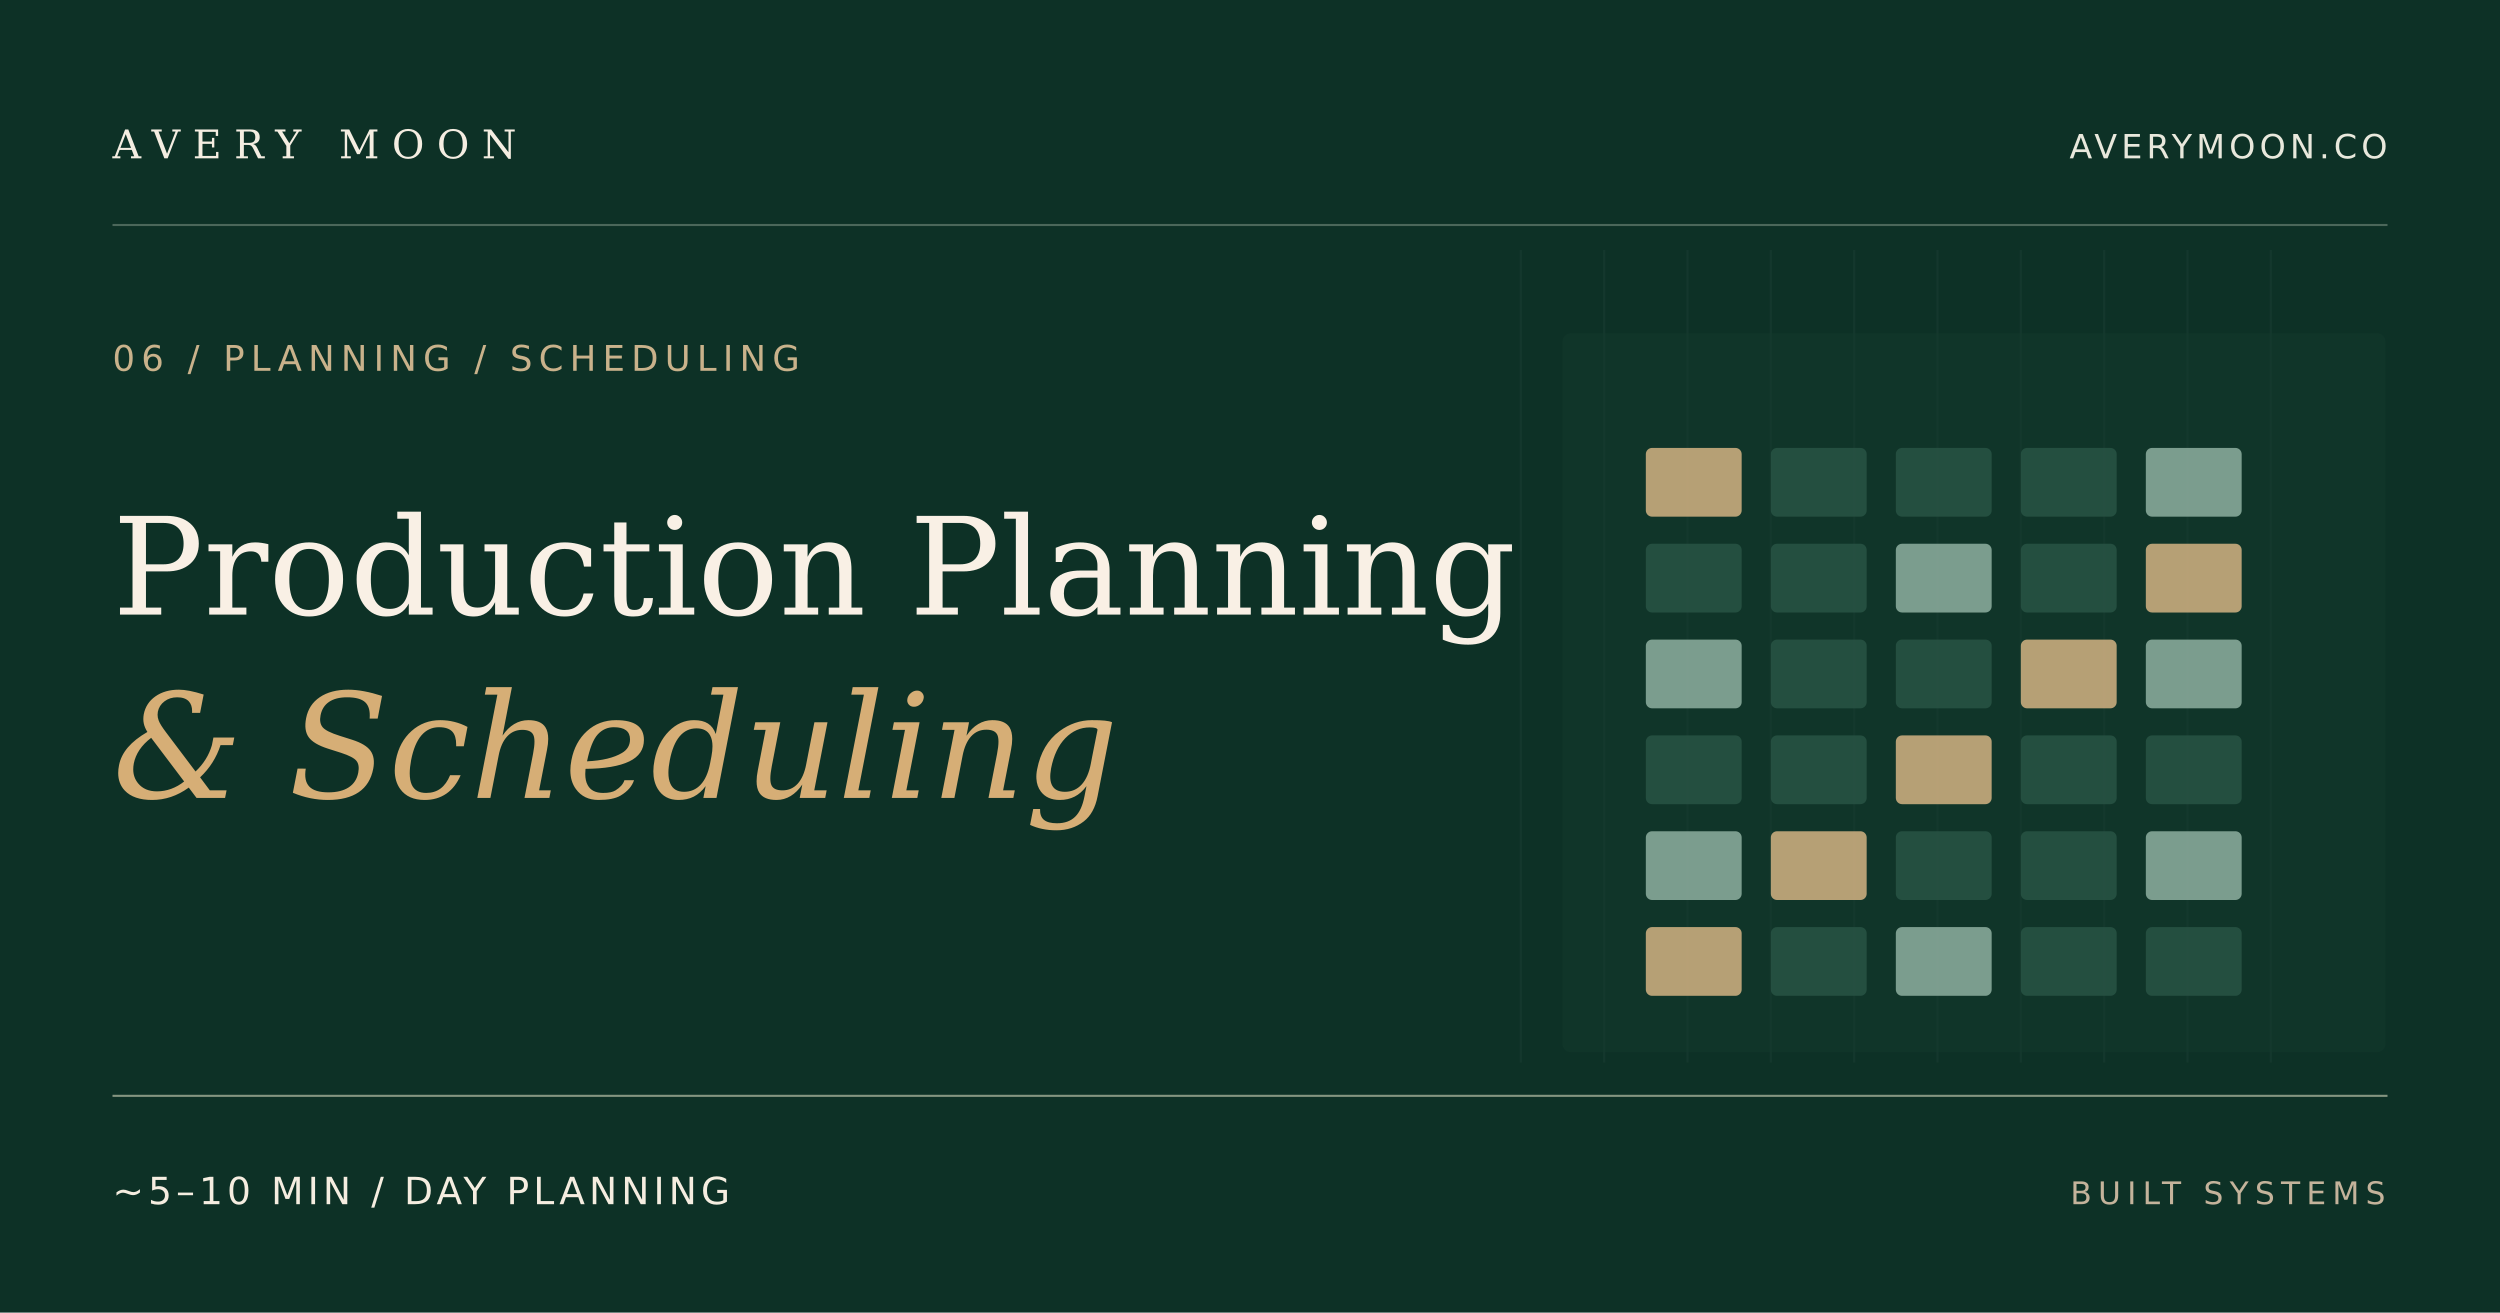
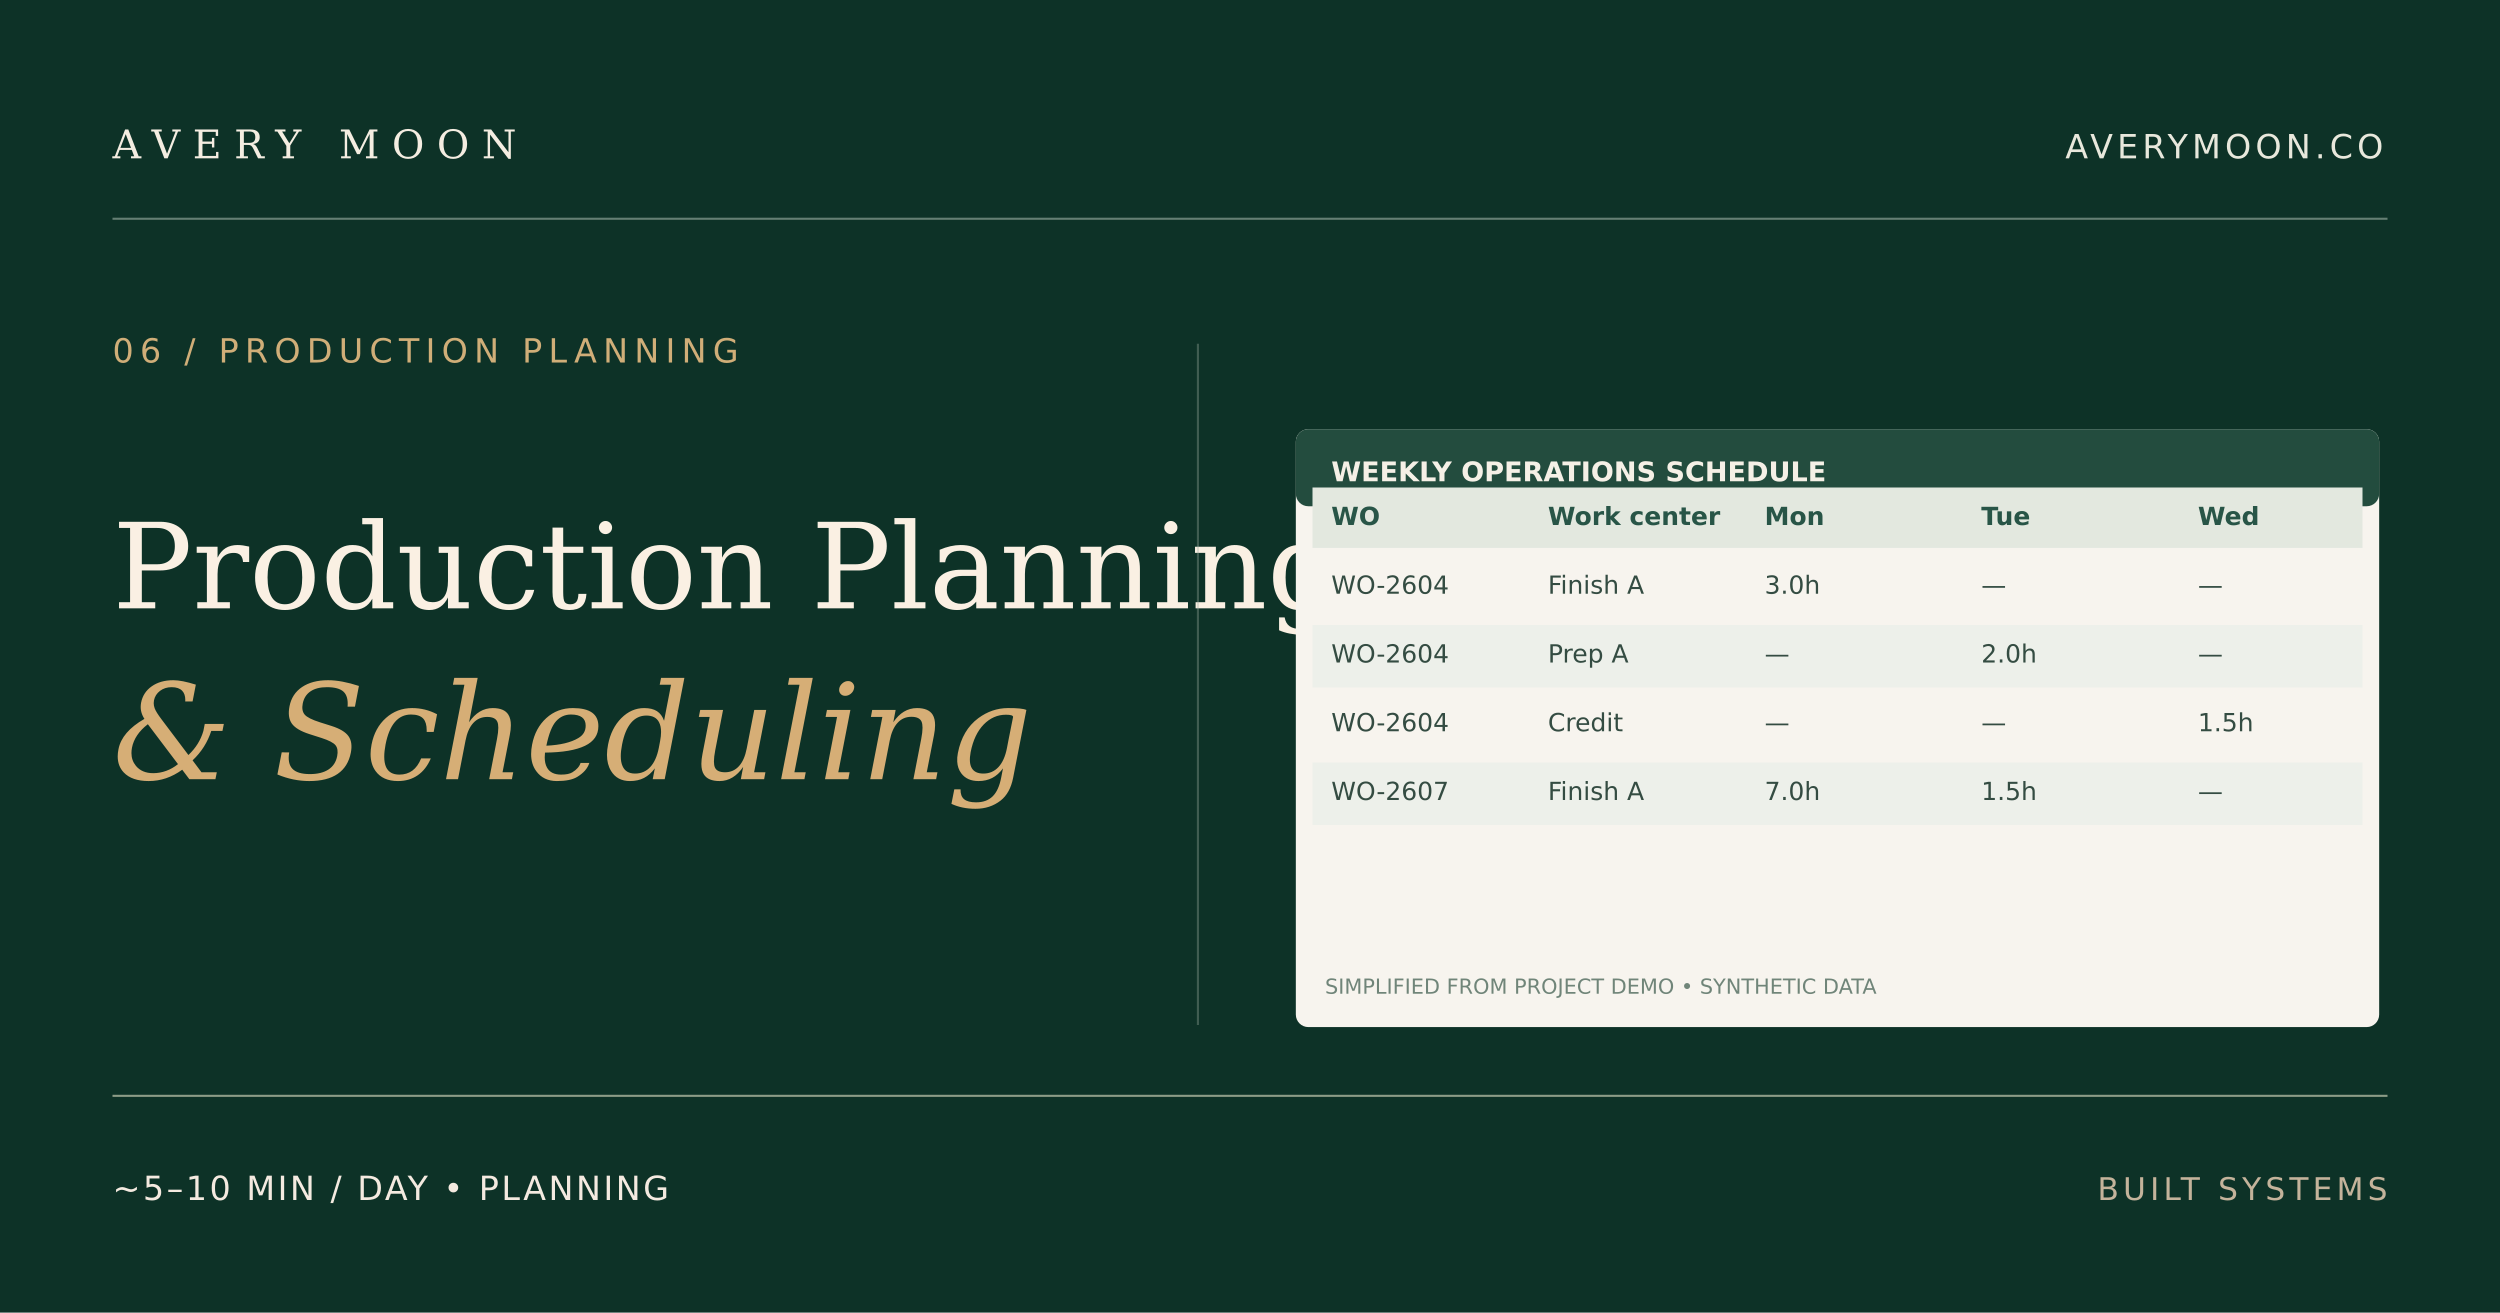
<svg xmlns="http://www.w3.org/2000/svg" width="1200" height="630" viewBox="0 0 1200 630">
  <rect width="1200" height="630" fill="#092B22" />
-   <rect width="1200" height="630" fill="#143B2E" opacity=".35" />
-   <path d="M730 120v390 M770 120v390 M810 120v390 M850 120v390 M890 120v390 M930 120v390 M970 120v390 M1010 120v390 M1050 120v390 M1090 120v390" stroke="#91AD9E" opacity=".055" />
+   <rect width="1200" height="630" fill="#153C2F" opacity=".40" />
  <text x="54" y="76" fill="#F4EDE1" font-family="Georgia,DejaVu Serif,serif" font-size="19" letter-spacing="6">AVERY MOON</text>
-   <text x="1146" y="76" text-anchor="end" fill="#E8E8DC" font-family="DejaVu Sans,sans-serif" font-size="16" letter-spacing="2">AVERYMOON.CO</text>
-   <line x1="54" y1="108" x2="1146" y2="108" stroke="#97A99A" opacity=".45" />
-   <text x="54" y="178" fill="#C9B28B" font-family="DejaVu Sans,sans-serif" font-size="17" letter-spacing="3">06  /  PLANNING / SCHEDULING</text>
-   <text x="54" y="295" fill="#F9F0E5" font-family="Georgia,DejaVu Serif,serif" font-size="65">Production Planning</text>
-   <text x="54" y="383" fill="#D6AE76" font-family="Georgia,DejaVu Serif,serif" font-size="70" font-style="italic">&amp; Scheduling</text>
-   <rect x="750" y="160" width="395" height="345" fill="#14392C" opacity=".52" rx="4" />
+   <text x="1144" y="76" text-anchor="end" fill="#E8E8DC" font-family="DejaVu Sans,sans-serif" font-size="16" letter-spacing="2">AVERYMOON.CO</text>
+   <line x1="54" y1="105" x2="1146" y2="105" stroke="#9EB3A6" opacity=".6" />
+   <text x="54" y="174" fill="#D0AE78" font-family="DejaVu Sans,sans-serif" font-size="16" letter-spacing="3">06 / PRODUCTION PLANNING</text>
+   <text x="54" y="292" fill="#FAF0E3" font-family="Georgia,DejaVu Serif,serif" font-size="57">Production Planning</text>
+   <text x="54" y="374" fill="#D6AE76" font-family="Georgia,DejaVu Serif,serif" font-size="64" font-style="italic">&amp; Scheduling</text>
+   <path d="M575 165V492" stroke="#A0B0A4" opacity=".35" />
  <g>
-     <rect x="790" y="215" width="46" height="33" rx="3" fill="#D4B383" opacity=".85" />
-     <rect x="850" y="215" width="46" height="33" rx="3" fill="#285344" opacity=".85" />
-     <rect x="910" y="215" width="46" height="33" rx="3" fill="#285344" opacity=".85" />
-     <rect x="970" y="215" width="46" height="33" rx="3" fill="#285344" opacity=".85" />
-     <rect x="1030" y="215" width="46" height="33" rx="3" fill="#8EAFA0" opacity=".85" />
-     <rect x="790" y="261" width="46" height="33" rx="3" fill="#285344" opacity=".85" />
-     <rect x="850" y="261" width="46" height="33" rx="3" fill="#285344" opacity=".85" />
-     <rect x="910" y="261" width="46" height="33" rx="3" fill="#8EAFA0" opacity=".85" />
-     <rect x="970" y="261" width="46" height="33" rx="3" fill="#285344" opacity=".85" />
-     <rect x="1030" y="261" width="46" height="33" rx="3" fill="#D4B383" opacity=".85" />
-     <rect x="790" y="307" width="46" height="33" rx="3" fill="#8EAFA0" opacity=".85" />
-     <rect x="850" y="307" width="46" height="33" rx="3" fill="#285344" opacity=".85" />
-     <rect x="910" y="307" width="46" height="33" rx="3" fill="#285344" opacity=".85" />
-     <rect x="970" y="307" width="46" height="33" rx="3" fill="#D4B383" opacity=".85" />
-     <rect x="1030" y="307" width="46" height="33" rx="3" fill="#8EAFA0" opacity=".85" />
-     <rect x="790" y="353" width="46" height="33" rx="3" fill="#285344" opacity=".85" />
-     <rect x="850" y="353" width="46" height="33" rx="3" fill="#285344" opacity=".85" />
-     <rect x="910" y="353" width="46" height="33" rx="3" fill="#D4B383" opacity=".85" />
-     <rect x="970" y="353" width="46" height="33" rx="3" fill="#285344" opacity=".85" />
-     <rect x="1030" y="353" width="46" height="33" rx="3" fill="#285344" opacity=".85" />
-     <rect x="790" y="399" width="46" height="33" rx="3" fill="#8EAFA0" opacity=".85" />
-     <rect x="850" y="399" width="46" height="33" rx="3" fill="#D4B383" opacity=".85" />
-     <rect x="910" y="399" width="46" height="33" rx="3" fill="#285344" opacity=".85" />
-     <rect x="970" y="399" width="46" height="33" rx="3" fill="#285344" opacity=".85" />
-     <rect x="1030" y="399" width="46" height="33" rx="3" fill="#8EAFA0" opacity=".85" />
-     <rect x="790" y="445" width="46" height="33" rx="3" fill="#D4B383" opacity=".85" />
-     <rect x="850" y="445" width="46" height="33" rx="3" fill="#285344" opacity=".85" />
-     <rect x="910" y="445" width="46" height="33" rx="3" fill="#8EAFA0" opacity=".85" />
-     <rect x="970" y="445" width="46" height="33" rx="3" fill="#285344" opacity=".85" />
-     <rect x="1030" y="445" width="46" height="33" rx="3" fill="#285344" opacity=".85" />
+     <rect x="622" y="206" width="520" height="287" rx="6" fill="#F7F4EE" />
+     <rect x="622" y="206" width="520" height="37" rx="6" fill="#234C3E" />
+     <text x="639" y="231" font-family="DejaVu Sans,sans-serif" font-size="13" font-weight="bold" fill="#F5F0E6">WEEKLY OPERATIONS SCHEDULE</text>
+     <rect x="630" y="234" width="504" height="29" fill="#E3E8DF" />
+     <text x="639" y="252" font-family="DejaVu Sans,sans-serif" font-size="12" font-weight="bold" fill="#285547">WO</text>
+     <text x="743" y="252" font-family="DejaVu Sans,sans-serif" font-size="12" font-weight="bold" fill="#285547">Work center</text>
+     <text x="847" y="252" font-family="DejaVu Sans,sans-serif" font-size="12" font-weight="bold" fill="#285547">Mon</text>
+     <text x="951" y="252" font-family="DejaVu Sans,sans-serif" font-size="12" font-weight="bold" fill="#285547">Tue</text>
+     <text x="1055" y="252" font-family="DejaVu Sans,sans-serif" font-size="12" font-weight="bold" fill="#285547">Wed</text>
+     <text x="639" y="285" font-family="DejaVu Sans,sans-serif" font-size="12" font-weight="normal" fill="#344C42">WO-2604</text>
+     <text x="743" y="285" font-family="DejaVu Sans,sans-serif" font-size="12" font-weight="normal" fill="#344C42">Finish A</text>
+     <text x="847" y="285" font-family="DejaVu Sans,sans-serif" font-size="12" font-weight="normal" fill="#344C42">3.0h</text>
+     <text x="951" y="285" font-family="DejaVu Sans,sans-serif" font-size="12" font-weight="normal" fill="#344C42">—</text>
+     <text x="1055" y="285" font-family="DejaVu Sans,sans-serif" font-size="12" font-weight="normal" fill="#344C42">—</text>
+     <rect x="630" y="300" width="504" height="30" fill="#EDF0EA" />
+     <text x="639" y="318" font-family="DejaVu Sans,sans-serif" font-size="12" font-weight="normal" fill="#344C42">WO-2604</text>
+     <text x="743" y="318" font-family="DejaVu Sans,sans-serif" font-size="12" font-weight="normal" fill="#344C42">Prep A</text>
+     <text x="847" y="318" font-family="DejaVu Sans,sans-serif" font-size="12" font-weight="normal" fill="#344C42">—</text>
+     <text x="951" y="318" font-family="DejaVu Sans,sans-serif" font-size="12" font-weight="normal" fill="#344C42">2.0h</text>
+     <text x="1055" y="318" font-family="DejaVu Sans,sans-serif" font-size="12" font-weight="normal" fill="#344C42">—</text>
+     <text x="639" y="351" font-family="DejaVu Sans,sans-serif" font-size="12" font-weight="normal" fill="#344C42">WO-2604</text>
+     <text x="743" y="351" font-family="DejaVu Sans,sans-serif" font-size="12" font-weight="normal" fill="#344C42">Credit</text>
+     <text x="847" y="351" font-family="DejaVu Sans,sans-serif" font-size="12" font-weight="normal" fill="#344C42">—</text>
+     <text x="951" y="351" font-family="DejaVu Sans,sans-serif" font-size="12" font-weight="normal" fill="#344C42">—</text>
+     <text x="1055" y="351" font-family="DejaVu Sans,sans-serif" font-size="12" font-weight="normal" fill="#344C42">1.5h</text>
+     <rect x="630" y="366" width="504" height="30" fill="#EDF0EA" />
+     <text x="639" y="384" font-family="DejaVu Sans,sans-serif" font-size="12" font-weight="normal" fill="#344C42">WO-2607</text>
+     <text x="743" y="384" font-family="DejaVu Sans,sans-serif" font-size="12" font-weight="normal" fill="#344C42">Finish A</text>
+     <text x="847" y="384" font-family="DejaVu Sans,sans-serif" font-size="12" font-weight="normal" fill="#344C42">7.0h</text>
+     <text x="951" y="384" font-family="DejaVu Sans,sans-serif" font-size="12" font-weight="normal" fill="#344C42">1.5h</text>
+     <text x="1055" y="384" font-family="DejaVu Sans,sans-serif" font-size="12" font-weight="normal" fill="#344C42">—</text>
+     <text x="636" y="477" font-family="DejaVu Sans,sans-serif" font-size="10" fill="#708579">SIMPLIFIED FROM PROJECT DEMO • SYNTHETIC DATA</text>
  </g>
-   <line x1="54" y1="526" x2="1146" y2="526" stroke="#B7BFA7" opacity=".7" />
-   <text x="54" y="578" fill="#F5EDE0" font-family="DejaVu Sans,sans-serif" font-size="18" letter-spacing="2">~5–10 MIN / DAY  PLANNING</text>
-   <text x="1145" y="578" text-anchor="end" fill="#C4B39B" font-family="DejaVu Sans,sans-serif" font-size="15" letter-spacing="3">BUILT SYSTEMS</text>
+   <line x1="54" y1="526" x2="1146" y2="526" stroke="#B7BFA7" opacity=".75" />
+   <text x="54" y="576" fill="#F4EAE0" font-family="DejaVu Sans,sans-serif" font-size="16" letter-spacing="1.2">~5–10 MIN / DAY  •  PLANNING</text>
+   <text x="1146" y="576" text-anchor="end" fill="#C4B39B" font-family="DejaVu Sans,sans-serif" font-size="15" letter-spacing="2">BUILT SYSTEMS</text>
</svg>
